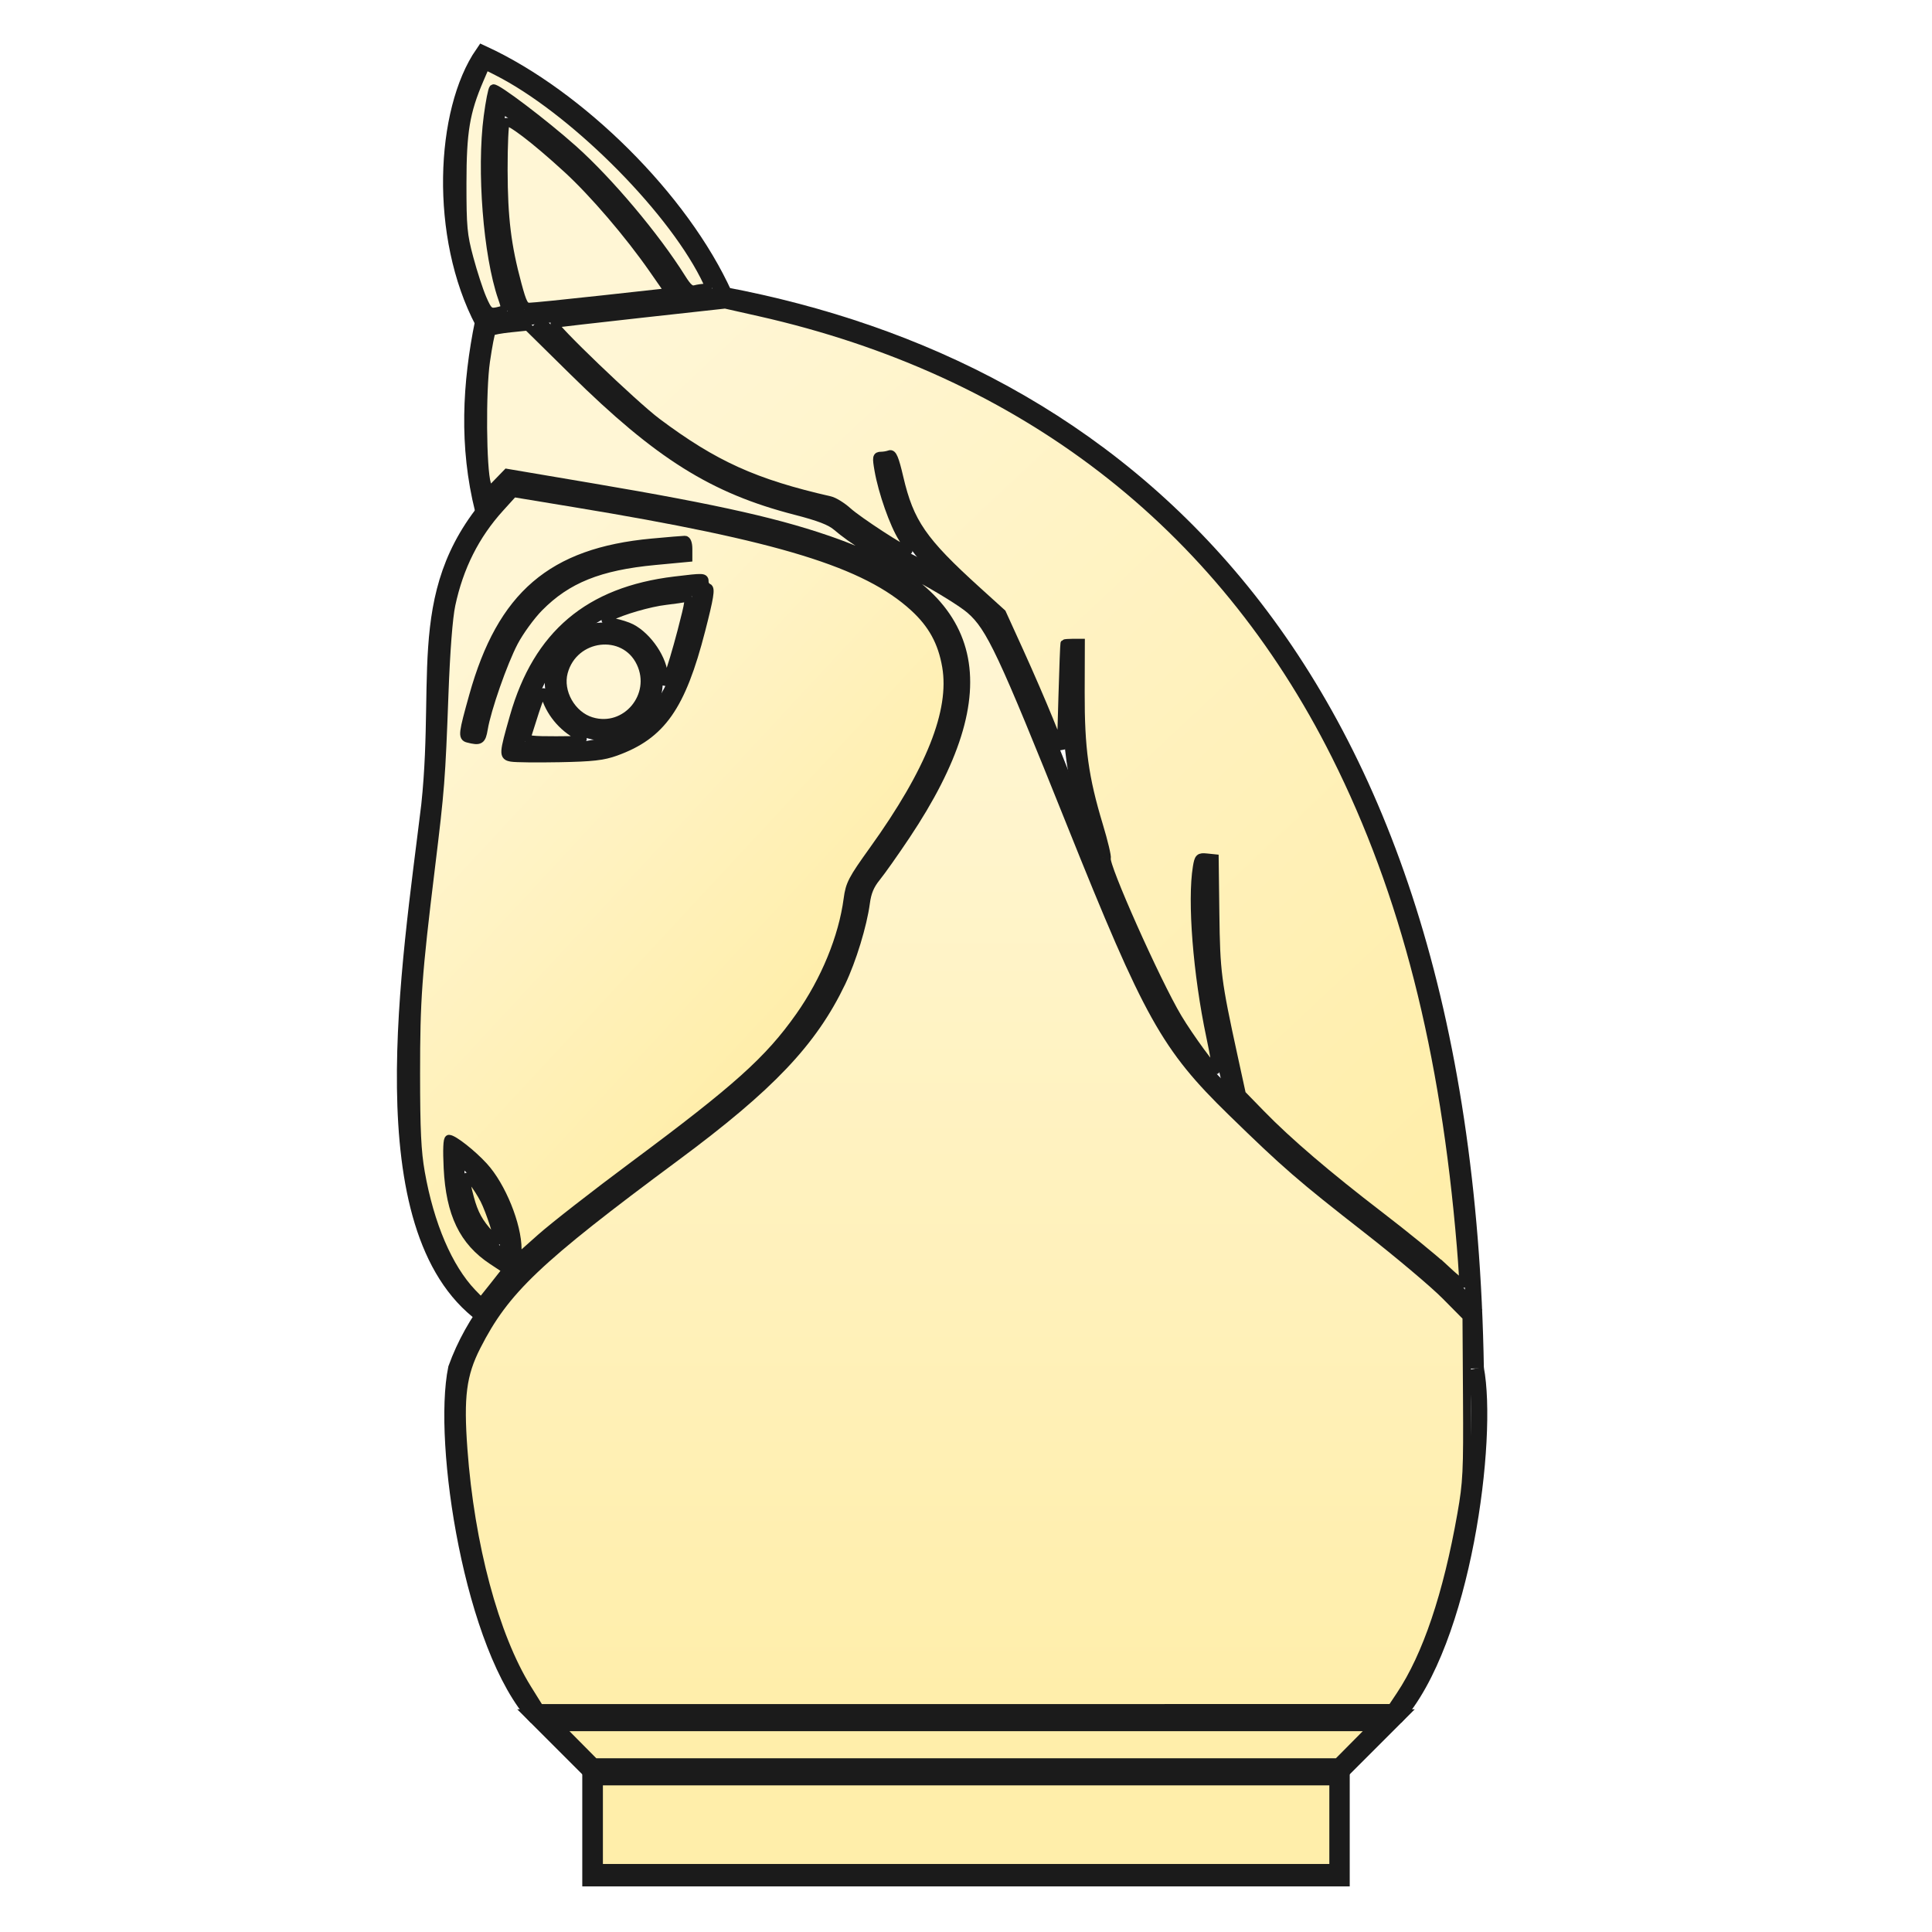
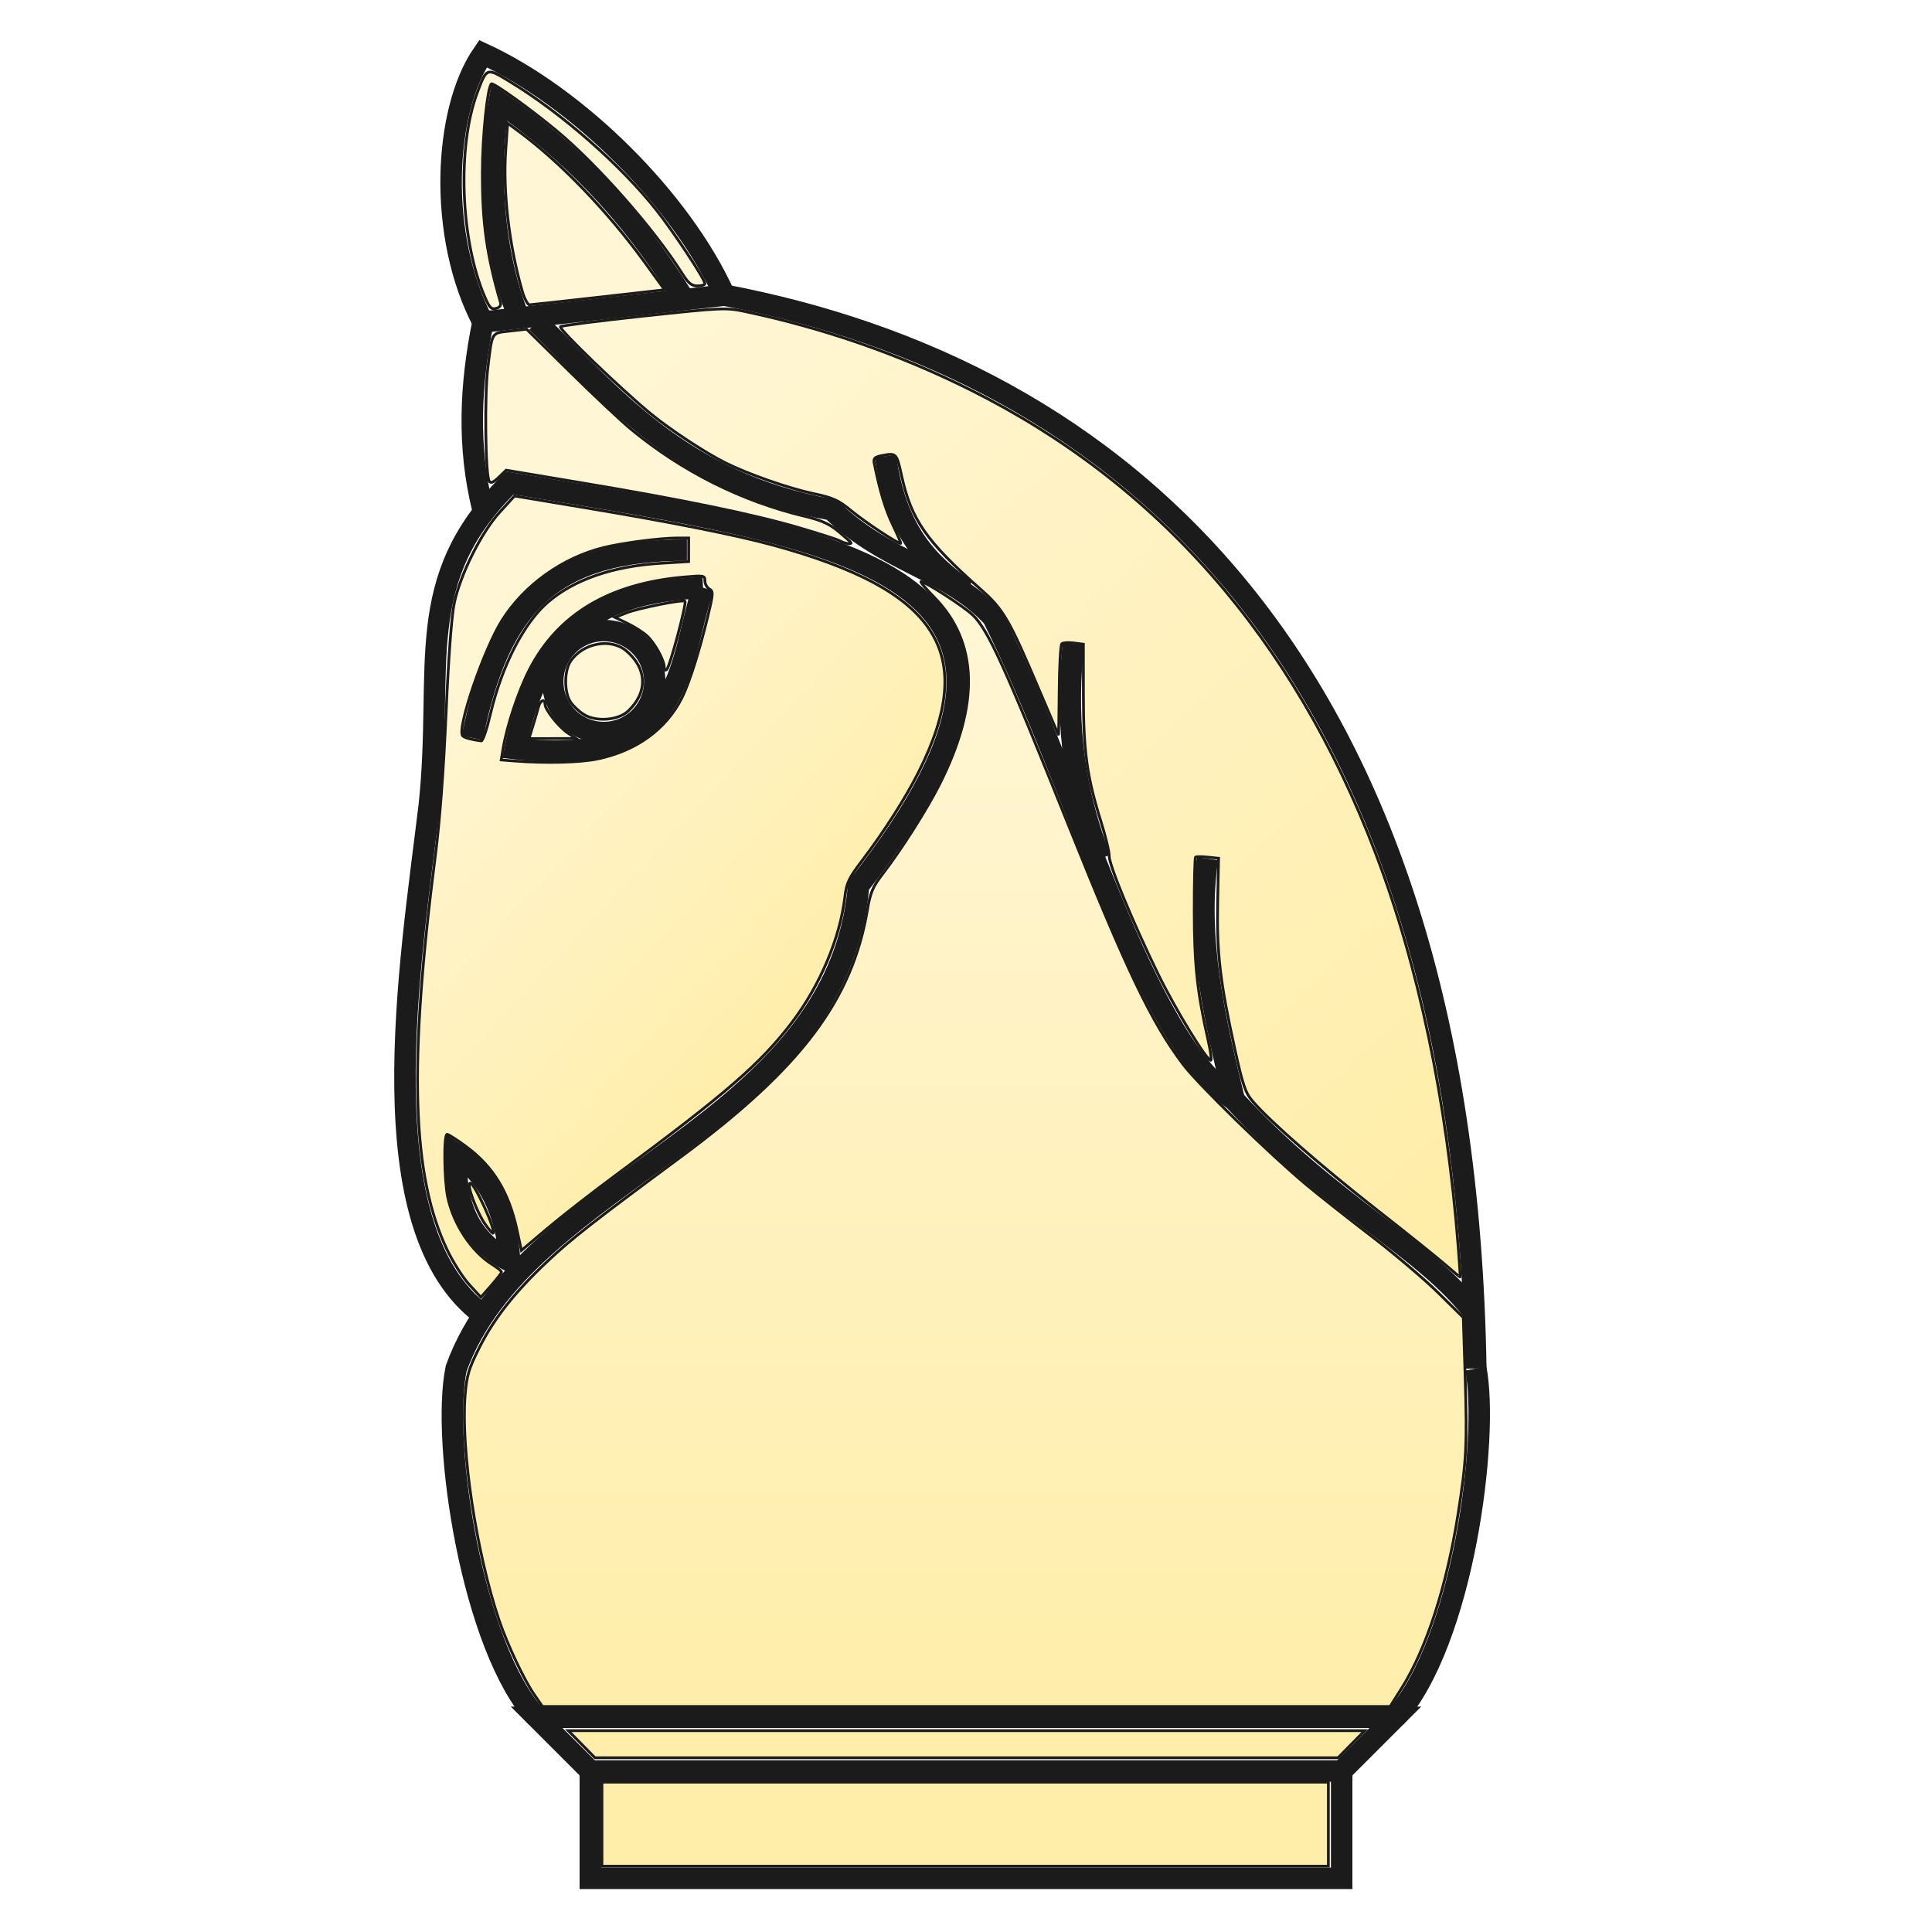
<svg xmlns="http://www.w3.org/2000/svg" xmlns:xlink="http://www.w3.org/1999/xlink" width="360" height="360" viewBox="0 0 95.25 95.25" version="1.1" id="svg8">
  <defs id="defs2">
-     <linearGradient id="linearGradient12054">
-       <stop style="stop-color:#fff6d5;stop-opacity:1;" offset="0" id="stop12050" />
-       <stop style="stop-color:#ffeeaa;stop-opacity:1" offset="1" id="stop12052" />
+     <linearGradient id="linearGradient1665">
+       <stop style="stop-color:#fff6d5;stop-opacity:1;" offset="0" id="stop1661" />
+       <stop style="stop-color:#ffeeaa;stop-opacity:1" offset="1" id="stop1663" />
    </linearGradient>
-     <linearGradient id="linearGradient12044">
-       <stop style="stop-color:#fff6d5;stop-opacity:1" offset="0" id="stop12040" />
-       <stop style="stop-color:#ffeeaa;stop-opacity:1" offset="1" id="stop12042" />
+     <linearGradient id="linearGradient1657">
+       <stop style="stop-color:#fff6d5;stop-opacity:1;" offset="0" id="stop1653" />
+       <stop style="stop-color:#ffeeaa;stop-opacity:1" offset="1" id="stop1655" />
    </linearGradient>
-     <linearGradient id="linearGradient12036">
-       <stop style="stop-color:#fff6d5;stop-opacity:1;" offset="0" id="stop12032" />
-       <stop style="stop-color:#ffeeaa;stop-opacity:1" offset="1" id="stop12034" />
+     <linearGradient id="linearGradient1649">
+       <stop style="stop-color:#fff6d5;stop-opacity:1;" offset="0" id="stop1645" />
+       <stop style="stop-color:#ffeeaa;stop-opacity:1" offset="1" id="stop1647" />
    </linearGradient>
-     <linearGradient xlink:href="#linearGradient12036" id="linearGradient12038" x1="180" y1="110" x2="180" y2="320" gradientUnits="userSpaceOnUse" />
-     <linearGradient xlink:href="#linearGradient12044" id="linearGradient12046" x1="120" y1="60" x2="270" y2="220" gradientUnits="userSpaceOnUse" />
-     <linearGradient xlink:href="#linearGradient12054" id="linearGradient12056" x1="80" y1="125" x2="150" y2="190" gradientUnits="userSpaceOnUse" />
+     <linearGradient xlink:href="#linearGradient1649" id="linearGradient1651" x1="180" y1="110" x2="180" y2="320" gradientUnits="userSpaceOnUse" />
+     <linearGradient xlink:href="#linearGradient1657" id="linearGradient1659" x1="80" y1="125" x2="150" y2="190" gradientUnits="userSpaceOnUse" />
+     <linearGradient xlink:href="#linearGradient1665" id="linearGradient1667" x1="120" y1="55" x2="270" y2="220" gradientUnits="userSpaceOnUse" />
  </defs>
  <g id="layer1" transform="translate(0,-201.75)">
-     <path style="fill:none;stroke:#1b1b1b;stroke-width:0.794;stroke-miterlimit:4;stroke-dasharray:none;stroke-opacity:1" d="m 29.104,294.354 h 37.042 l 10e-7,-5.292 H 29.104 Z" id="path360" />
-     <path style="fill:none;stroke:#1b1b1b;stroke-width:0.794;stroke-miterlimit:4;stroke-dasharray:none;stroke-opacity:1" d="m 29.104,289.062 -2.646,-2.646 h 42.333 l -2.646,2.646" id="path362" />
-     <path style="fill:none;stroke:#1b1b1b;stroke-width:0.794;stroke-miterlimit:4;stroke-dasharray:none;stroke-opacity:1" d="m 23.812,266.573 c -5.771,-4.25 -3.6,-17.22 -2.646,-25.135 0.726,-6.847 -0.916,-11.095 3.969,-15.875 16.517,2.743 29.489,4.202 17.198,19.844 -1.049,12.034 -16.404,14.287 -19.844,23.812 -0.75,3.639 0.794,13.787 3.969,17.198" id="path374" />
-     <path style="fill:none;stroke:#1b1b1b;stroke-width:0.794;stroke-miterlimit:4;stroke-dasharray:none;stroke-opacity:1" d="m 25.135,263.927 c -2.314,-1.221 -2.683,-3.187 -2.646,-5.292 1.591,1.059 2.469,2.827 2.646,5.292 z" id="path4074" />
-     <path style="fill:none;stroke:#1b1b1b;stroke-width:0.794;stroke-miterlimit:4;stroke-dasharray:none;stroke-opacity:1" d="m 23.283,238.13 c 1.323,-6.615 3.969,-9.26 10.583,-9.26" id="path4076" />
-     <path style="fill:none;stroke:#1b1b1b;stroke-width:0.794;stroke-miterlimit:4;stroke-dasharray:none;stroke-opacity:1" d="m 34.66,230.721 c -4.233,0.184 -7.976,1.407 -9.26,7.938 8.435,0.975 7.998,-4.057 9.26,-7.938" id="path4078" />
-     <path style="fill:none;stroke:#1b1b1b;stroke-width:0.794;stroke-miterlimit:4;stroke-dasharray:none;stroke-opacity:1" d="m 68.792,286.417 c 3.356,-3.733 4.626,-13.784 3.969,-17.198" id="path4080" />
-     <path style="fill:none;stroke:#1b1b1b;stroke-width:0.794;stroke-miterlimit:4;stroke-dasharray:none;stroke-opacity:1" id="path4084" d="m 27.252,235.351 a 2.514,2.514 0 0 1 2.513,-2.514 2.514,2.514 0 0 1 2.514,2.513 2.514,2.514 0 0 1 -2.513,2.514 2.514,2.514 0 0 1 -2.514,-2.513" />
-     <path style="fill:none;stroke:#1b1b1b;stroke-width:0.794;stroke-miterlimit:4;stroke-dasharray:none;stroke-opacity:1" d="m 23.812,226.885 c -0.788,-3.144 -0.619,-6.218 0,-9.26 l 11.906,-1.323 c 19.199,3.637 36.461,17.695 37.042,52.917" id="path4086" />
-     <path style="fill:none;stroke:#1b1b1b;stroke-width:0.794;stroke-miterlimit:4;stroke-dasharray:none;stroke-opacity:1" d="m 23.812,217.625 c -2.237,-4.237 -1.952,-10.406 0,-13.229 4.679,2.159 9.774,7.19 11.906,11.906" id="path4088" />
-     <path style="fill:none;stroke:#1b1b1b;stroke-width:0.794;stroke-miterlimit:4;stroke-dasharray:none;stroke-opacity:1" d="m 25.665,217.625 c -1.485,-3.548 -1.587,-7.938 -1.058,-10.848 3.44,2.381 6.35,5.292 8.996,9.525" id="path4088-3" />
-     <path style="fill:none;stroke:#1b1b1b;stroke-width:0.794;stroke-miterlimit:4;stroke-dasharray:none;stroke-opacity:1" d="m 26.458,217.625 c 3.632,3.529 7.05,7.933 14.552,9.26 2.699,2.628 5.751,2.925 7.938,5.292 4.338,8.659 7.236,20.52 11.906,23.812 4.951,5.356 9.353,7.195 11.906,10.583" id="path4127" />
-     <path style="fill:none;stroke:#1b1b1b;stroke-width:0.794;stroke-miterlimit:4;stroke-dasharray:none;stroke-opacity:1" d="m 60.854,255.99 c -0.982,-4.016 -1.893,-8.026 -1.323,-11.906" id="path4129" />
-     <path style="fill:none;stroke:#1b1b1b;stroke-width:0.794;stroke-miterlimit:4;stroke-dasharray:none;stroke-opacity:1" d="m 54.24,244.083 c -1.489,-3.882 -1.668,-7.321 -1.323,-10.583" id="path4131" />
-     <path style="fill:none;stroke:#1b1b1b;stroke-width:0.794;stroke-miterlimit:4;stroke-dasharray:none;stroke-opacity:1" d="m 47.625,230.854 c -1.799,-1.286 -3.459,-2.843 -3.969,-6.615" id="path4133" />
-     <path style="fill:url(#linearGradient12056);stroke:#1b1b1b;stroke-width:1.515;stroke-miterlimit:4;stroke-dasharray:none;stroke-opacity:1;fill-opacity:1" d="m 87.996,240.879 c -4.44,-4.661 -7.88,-12.695 -9.592,-22.4 -0.69,-3.915 -0.882,-7.906 -0.884,-18.385 -0.003,-13.859 0.322,-18.361 2.768,-38.386 1.795,-14.697 1.927,-16.39 2.517,-32.325 0.3,-8.1 0.776,-14.285 1.283,-16.668 1.5,-7.047 4.482,-12.981 9.067,-18.042 l 2.531,-2.794 11.359,1.874 c 38.322,6.321 54.256,11.215 63.237,19.424 3.417,3.123 5.255,6.478 6.033,11.013 1.426,8.315 -3.001,19.443 -13.614,34.219 -3.915,5.451 -4.38,6.343 -4.743,9.091 -0.942,7.137 -4.233,15.158 -8.976,21.879 -5.752,8.149 -11.629,13.426 -30.936,27.778 -7.142,5.309 -14.926,11.38 -17.299,13.491 l -4.314,3.838 v -1.685 c 0,-4.573 -2.948,-11.838 -6.278,-15.471 -2.175,-2.373 -5.657,-5.114 -6.496,-5.114 -0.317,0 -0.402,1.996 -0.231,5.43 0.425,8.552 2.893,13.675 8.313,17.255 l 2.61,1.724 -2.316,2.948 c -1.274,1.622 -2.352,2.948 -2.395,2.948 -0.043,0 -0.783,-0.739 -1.643,-1.641 z m 26.737,-100.795 c 8.538,-3.079 12.257,-8.371 15.933,-22.673 1.559,-6.066 1.831,-7.734 1.295,-7.939 -0.373,-0.143 -0.678,-0.608 -0.678,-1.034 0,-0.917 -0.073,-0.92 -5.569,-0.257 -16.032,1.934 -25.584,10.009 -29.957,25.323 -2.017,7.063 -2.036,7.394 -0.442,7.67 0.753,0.131 4.779,0.174 8.946,0.096 6.136,-0.115 8.126,-0.34 10.472,-1.186 z m -24.6,-4.261 c 0.603,-3.642 3.656,-12.381 5.652,-16.179 1.044,-1.987 3.151,-4.884 4.682,-6.437 5.203,-5.278 11.235,-7.706 21.568,-8.68 l 6.216,-0.586 v -1.673 c 0,-1.002 -0.253,-1.673 -0.631,-1.673 -0.347,2.3e-4 -3.131,0.234 -6.187,0.518 -18.651,1.739 -28.009,9.765 -33.257,28.523 -1.979,7.074 -2.058,7.704 -0.993,7.98 2.264,0.586 2.588,0.39 2.949,-1.792 z" id="path12010" transform="matrix(0.2645833,0,0,0.2645833,0,201.75)" />
-     <path style="fill:#fff6d5;stroke:#1b1b1b;stroke-width:1.515;stroke-miterlimit:4;stroke-dasharray:none;stroke-opacity:1" d="m 123.715,126.101 c -0.064,-3.164 -2.945,-7.476 -6.077,-9.095 -0.71,-0.367 -2.17,-0.832 -3.246,-1.034 -1.927,-0.362 -1.938,-0.376 -0.74,-1.002 2.248,-1.174 7.417,-2.673 10.389,-3.011 1.622,-0.185 3.329,-0.441 3.795,-0.569 0.733,-0.202 0.619,0.64 -0.841,6.229 -0.928,3.554 -2.039,7.258 -2.469,8.23 l -0.781,1.768 -0.031,-1.515 z" id="path12012" transform="matrix(0.2645833,0,0,0.2645833,0,201.75)" />
-     <path style="fill:#fff6d5;stroke:#1b1b1b;stroke-width:1.515;stroke-miterlimit:4;stroke-dasharray:none;stroke-opacity:1" d="m 98.176,137.339 c 2.489,-7.975 2.988,-9.172 3.317,-7.952 0.875,3.241 3.22,6.123 6.303,7.745 1.463,0.77 1.32,0.798 -4.151,0.818 -4.309,0.015 -5.619,-0.131 -5.469,-0.611 z" id="path12016" transform="matrix(0.2645833,0,0,0.2645833,0,201.75)" />
-     <path style="fill:#fff6d5;stroke:#1b1b1b;stroke-width:1.515;stroke-miterlimit:4;stroke-dasharray:none;stroke-opacity:1" d="m 110.228,134.399 c -3.705,-1.108 -6.177,-5.465 -5.186,-9.143 1.87,-6.943 11.296,-8.09 14.309,-1.74 2.893,6.097 -2.723,12.797 -9.122,10.883 z" id="path12018" transform="matrix(0.2645833,0,0,0.2645833,0,201.75)" />
-     <path style="fill:url(#linearGradient12038);stroke:#1b1b1b;stroke-width:1.515;stroke-miterlimit:4;stroke-dasharray:none;stroke-opacity:1;fill-opacity:1" d="m 98.269,314.621 c -6.091,-9.804 -10.628,-26.752 -11.93,-44.573 -0.718,-9.826 -0.189,-13.918 2.476,-19.161 5.339,-10.501 11.223,-16.093 37.163,-35.323 17.615,-13.058 25.499,-21.368 30.826,-32.491 1.975,-4.125 3.982,-10.685 4.527,-14.798 0.27,-2.038 0.807,-3.318 2.016,-4.805 0.906,-1.115 3.376,-4.614 5.488,-7.775 18.297,-27.385 14.235,-44.677 -12.804,-54.502 -10.151,-3.689 -21.823,-6.341 -45.749,-10.395 l -15.818,-2.68 -1.66,1.713 -1.66,1.713 -0.43,-1.409 c -0.855,-2.799 -0.966,-17.301 -0.174,-22.788 0.414,-2.869 0.894,-5.358 1.067,-5.531 0.173,-0.173 1.752,-0.463 3.51,-0.645 l 3.195,-0.331 8.53,8.403 c 15.844,15.609 26.001,21.977 41.36,25.933 4.408,1.135 6.504,1.941 7.685,2.955 2.886,2.476 7.305,5.23 14.913,9.294 4.095,2.187 8.595,4.982 9.999,6.21 3.734,3.266 5.913,7.908 18.761,39.958 14.356,35.812 17.568,41.563 29.954,53.635 10.089,9.834 12.79,12.177 25.259,21.908 5.834,4.553 12.382,10.072 14.552,12.264 l 3.946,3.985 0.095,15.11 c 0.086,13.719 -0.011,15.709 -1.052,21.627 -2.644,15.019 -6.487,26.405 -11.395,33.762 l -1.6,2.398 -79.387,9.8e-4 -79.387,9.7e-4 z" id="path12020" transform="matrix(0.2645833,0,0,0.2645833,0,201.75)" />
-     <path style="fill:url(#linearGradient12046);stroke:#1b1b1b;stroke-width:1.515;stroke-miterlimit:4;stroke-dasharray:none;stroke-opacity:1;fill-opacity:1" d="m 269.052,236.218 c -1.87,-1.742 -7.211,-6.092 -11.869,-9.667 -9.89,-7.589 -17.129,-13.778 -22.181,-18.963 l -3.609,-3.705 -1.54,-7.071 c -3.045,-13.985 -3.263,-15.687 -3.399,-26.517 L 226.325,159.941 224.836,159.788 c -1.369,-0.141 -1.514,0.002 -1.806,1.768 -1.042,6.306 0.034,19.933 2.496,31.59 0.702,3.326 1.191,6.132 1.087,6.236 -0.285,0.285 -5.008,-6.165 -7.154,-9.768 -4.008,-6.729 -13.701,-28.476 -13.234,-29.692 0.12,-0.312 -0.532,-3.05 -1.449,-6.083 -2.702,-8.942 -3.449,-14.369 -3.417,-24.834 l 0.028,-9.218 h -1.464 c -0.805,0 -1.509,0.057 -1.563,0.126 -0.054,0.069 -0.225,4.532 -0.379,9.916 l -0.28,9.79 -2.221,-5.497 c -1.222,-3.023 -3.694,-8.734 -5.494,-12.69 l -3.273,-7.193 -4.605,-4.171 c -10.201,-9.24 -12.581,-12.691 -14.537,-21.077 -0.826,-3.542 -1.245,-4.548 -1.803,-4.334 -0.4,0.153 -1.132,0.279 -1.627,0.279 -0.807,0 -0.853,0.273 -0.44,2.652 0.712,4.105 2.819,10.095 4.46,12.683 0.817,1.289 1.299,2.343 1.069,2.343 -0.756,0 -9.298,-5.565 -11.254,-7.333 -1.055,-0.953 -2.549,-1.877 -3.32,-2.053 -14.022,-3.195 -21.565,-6.608 -32.211,-14.574 -4.28,-3.202 -19.805,-18.097 -19.102,-18.326 0.228,-0.074 7.471,-0.912 16.097,-1.863 l 15.682,-1.728 6.368,1.434 c 48.86,11.005 85.682,39.341 107.379,82.631 12.838,25.615 20.313,54.912 23.355,91.533 0.308,3.705 0.485,6.807 0.394,6.892 -0.091,0.085 -1.695,-1.27 -3.565,-3.013 z" id="path12022" transform="matrix(0.2645833,0,0,0.2645833,0,201.75)" />
-     <path style="fill:#fff6d5;stroke:#1b1b1b;stroke-width:1.515;stroke-miterlimit:4;stroke-dasharray:none;stroke-opacity:1" d="M 96.429,52.992 C 94.48,45.771 93.852,40.631 93.829,31.727 c -0.012,-4.681 0.174,-8.707 0.414,-8.947 0.531,-0.531 5.403,3.179 11.416,8.69 4.898,4.49 11.485,12.178 16.028,18.707 l 2.962,4.256 -12.467,1.372 c -6.857,0.755 -12.953,1.368 -13.548,1.363 -0.924,-0.008 -1.244,-0.613 -2.205,-4.176 z" id="path12024" transform="matrix(0.2645833,0,0,0.2645833,0,201.75)" />
-     <path style="fill:#fff6d5;stroke:#1b1b1b;stroke-width:1.515;stroke-miterlimit:4;stroke-dasharray:none;stroke-opacity:1" d="M 89.878,55.557 C 89.26,54.122 88.171,50.769 87.457,48.108 86.29,43.757 86.159,42.351 86.161,34.177 c 0.002,-9.658 0.61,-13.312 3.224,-19.39 l 1.095,-2.546 2.092,1.056 c 13.71,6.92 31.864,24.853 38.648,38.179 1.008,1.98 1.023,2.147 0.199,2.153 -0.492,0.004 -1.349,0.126 -1.904,0.271 -0.785,0.206 -1.341,-0.263 -2.495,-2.105 -4.861,-7.759 -13.55,-18.082 -20.234,-24.042 -5.355,-4.774 -14.352,-11.594 -14.872,-11.272 -0.2,0.124 -0.661,2.472 -1.025,5.218 -1.324,10.006 -0.081,25.859 2.65,33.776 0.696,2.018 0.682,2.119 -0.337,2.392 -1.919,0.515 -2.19,0.327 -3.325,-2.311 z" id="path12026" transform="matrix(0.2645833,0,0,0.2645833,0,201.75)" />
-     <path style="fill:#ffeeaa;stroke:#1b1b1b;stroke-width:1.515;stroke-miterlimit:4;stroke-dasharray:none;stroke-opacity:1" d="m 107.544,325.101 -3.254,-3.283 h 75.732 75.732 l -3.254,3.283 -3.254,3.283 h -69.225 -69.225 z" id="path12028" transform="matrix(0.2645833,0,0,0.2645833,0,201.75)" />
-     <path style="fill:#ffeeaa;stroke:#1b1b1b;stroke-width:1.515;stroke-miterlimit:4;stroke-dasharray:none;stroke-opacity:1" d="m 111.584,340.001 v -8.081 h 68.438 68.438 v 8.081 8.081 h -68.438 -68.438 z" id="path12030" transform="matrix(0.2645833,0,0,0.2645833,0,201.75)" />
-     <path style="fill:#ffeeaa;stroke:#1b1b1b;stroke-width:1.515;stroke-miterlimit:4;stroke-dasharray:none;stroke-opacity:1" d="m 91.284,230.015 c -2.005,-2.156 -2.948,-3.874 -3.722,-6.782 -1.088,-4.086 -0.976,-4.827 0.467,-3.101 0.657,0.785 1.654,2.337 2.217,3.448 1.055,2.083 2.771,7.371 2.485,7.657 -0.089,0.089 -0.74,-0.461 -1.448,-1.222 z" id="path12048" transform="matrix(0.2645833,0,0,0.2645833,0,201.75)" />
+     <path style="fill:none;stroke:#1b1b1b;stroke-width:1.058;stroke-miterlimit:4;stroke-dasharray:none;stroke-opacity:1" d="m 29.104,294.354 h 37.042 l 10e-7,-5.292 H 29.104 Z" id="path360" />
+     <path style="fill:none;stroke:#1b1b1b;stroke-width:1.058;stroke-miterlimit:4;stroke-dasharray:none;stroke-opacity:1" d="m 29.104,289.062 -2.646,-2.646 h 42.333 l -2.646,2.646" id="path362" />
+     <path style="fill:none;stroke:#1b1b1b;stroke-width:1.058;stroke-miterlimit:4;stroke-dasharray:none;stroke-opacity:1" d="m 23.812,266.573 c -5.771,-4.25 -3.6,-17.22 -2.646,-25.135 0.726,-6.847 -0.916,-11.095 3.969,-15.875 16.517,2.743 29.489,4.202 17.198,19.844 -1.049,12.034 -16.404,14.287 -19.844,23.812 -0.75,3.639 0.794,13.787 3.969,17.198" id="path374" />
+     <path style="fill:none;stroke:#1b1b1b;stroke-width:1.058;stroke-miterlimit:4;stroke-dasharray:none;stroke-opacity:1" d="m 25.135,263.927 c -2.314,-1.221 -2.683,-3.187 -2.646,-5.292 1.591,1.059 2.469,2.827 2.646,5.292 z" id="path4074" />
+     <path style="fill:none;stroke:#1b1b1b;stroke-width:1.058;stroke-miterlimit:4;stroke-dasharray:none;stroke-opacity:1" d="m 23.283,238.13 c 1.323,-6.615 3.969,-9.26 10.583,-9.26" id="path4076" />
+     <path style="fill:none;stroke:#1b1b1b;stroke-width:1.058;stroke-miterlimit:4;stroke-dasharray:none;stroke-opacity:1" d="m 34.66,230.721 c -4.233,0.184 -7.976,1.407 -9.26,7.938 8.435,0.975 7.998,-4.057 9.26,-7.938" id="path4078" />
+     <path style="fill:none;stroke:#1b1b1b;stroke-width:1.058;stroke-miterlimit:4;stroke-dasharray:none;stroke-opacity:1" d="m 68.792,286.417 c 3.356,-3.733 4.626,-13.784 3.969,-17.198" id="path4080" />
+     <path style="fill:none;stroke:#1b1b1b;stroke-width:1.058;stroke-miterlimit:4;stroke-dasharray:none;stroke-opacity:1" id="path4084" d="m 27.252,235.351 a 2.514,2.514 0 0 1 2.513,-2.514 2.514,2.514 0 0 1 2.514,2.513 2.514,2.514 0 0 1 -2.513,2.514 2.514,2.514 0 0 1 -2.514,-2.513" />
+     <path style="fill:none;stroke:#1b1b1b;stroke-width:1.058;stroke-miterlimit:4;stroke-dasharray:none;stroke-opacity:1" d="m 23.812,226.885 c -0.788,-3.144 -0.619,-6.218 0,-9.26 l 11.906,-1.323 c 19.199,3.637 36.461,17.695 37.042,52.917" id="path4086" />
+     <path style="fill:none;stroke:#1b1b1b;stroke-width:1.058;stroke-miterlimit:4;stroke-dasharray:none;stroke-opacity:1" d="m 23.812,217.625 c -2.237,-4.237 -1.952,-10.406 0,-13.229 4.679,2.159 9.774,7.19 11.906,11.906" id="path4088" />
+     <path style="fill:none;stroke:#1b1b1b;stroke-width:1.058;stroke-miterlimit:4;stroke-dasharray:none;stroke-opacity:1" d="m 25.665,217.625 c -1.485,-3.548 -1.587,-7.938 -1.058,-10.848 3.44,2.381 6.35,5.292 8.996,9.525" id="path4088-3" />
+     <path style="fill:none;stroke:#1b1b1b;stroke-width:1.058;stroke-miterlimit:4;stroke-dasharray:none;stroke-opacity:1" d="m 26.458,217.625 c 3.632,3.529 7.05,7.933 14.552,9.26 2.699,2.628 5.751,2.925 7.938,5.292 4.338,8.659 7.236,20.52 11.906,23.812 4.951,5.356 9.353,7.195 11.906,10.583" id="path4127" />
+     <path style="fill:none;stroke:#1b1b1b;stroke-width:1.058;stroke-miterlimit:4;stroke-dasharray:none;stroke-opacity:1" d="m 60.854,255.99 c -0.982,-4.016 -1.893,-8.026 -1.323,-11.906" id="path4129" />
+     <path style="fill:none;stroke:#1b1b1b;stroke-width:1.058;stroke-miterlimit:4;stroke-dasharray:none;stroke-opacity:1" d="m 54.24,244.083 c -1.489,-3.882 -1.668,-7.321 -1.323,-10.583" id="path4131" />
+     <path style="fill:none;stroke:#1b1b1b;stroke-width:1.058;stroke-miterlimit:4;stroke-dasharray:none;stroke-opacity:1" d="m 47.625,230.854 c -1.799,-1.286 -3.459,-2.843 -3.969,-6.615" id="path4133" />
+     <path style="fill:url(#linearGradient1651);stroke:#1b1b1b;stroke-width:0.515;stroke-miterlimit:4;stroke-dasharray:none;stroke-opacity:1;fill-opacity:1" d="m 99.486,315.668 c -1.885,-2.74 -4.978,-9.296 -6.488,-13.752 -4.242,-12.518 -7.156,-31.853 -6.327,-41.976 0.297,-3.631 0.673,-4.898 2.586,-8.72 2.772,-5.538 6.644,-10.454 12.773,-16.215 4.452,-4.185 8.471,-7.33 24.79,-19.395 22.444,-16.593 31.979,-29.224 34.819,-46.122 0.532,-3.164 0.987,-4.244 2.772,-6.566 3.553,-4.625 8.314,-12.118 10.664,-16.786 7.542,-14.98 7.184,-26.539 -1.083,-34.939 -1.529,-1.554 -2.594,-2.825 -2.367,-2.825 0.788,0 7.952,4.631 9.63,6.225 2.849,2.707 5.977,9.575 17.851,39.196 10.867,27.109 15.484,36.746 21.322,44.506 2.82,3.749 16.043,16.661 23.036,22.494 2.359,1.968 7.812,6.276 12.117,9.575 4.306,3.298 9.911,8.052 12.456,10.564 l 4.628,4.568 0.356,11.411 c 0.382,12.234 0.215,15.406 -1.322,25.158 -2.141,13.584 -5.909,25.199 -10.568,32.577 l -2.105,3.333 h -78.975 -78.975 z" id="path951" transform="matrix(0.2645833,0,0,0.2645833,0,201.75)" />
+     <path style="fill:#fff6d5;stroke:#1b1b1b;stroke-width:0.515;stroke-miterlimit:4;stroke-dasharray:none;stroke-opacity:1" d="m 156.539,100.8 c -0.443,-0.259 -3.966,-1.395 -7.829,-2.525 -8.4,-2.457 -21.769,-5.209 -40.557,-8.348 L 94.317,87.614 92.93,88.944 c -1.027,0.984 -1.489,1.164 -1.78,0.694 -0.704,-1.139 -0.885,-15.849 -0.259,-21.006 0.843,-6.941 0.606,-6.546 4.153,-6.947 l 3.079,-0.348 8.145,8.018 c 4.48,4.41 9.584,9.203 11.343,10.651 9.54,7.855 20.597,13.394 32.327,16.196 3.164,0.756 4.598,1.406 6.376,2.892 1.261,1.054 2.293,1.983 2.293,2.063 0,0.315 -1.306,0.09 -2.068,-0.356 z" id="path953" transform="matrix(0.2645833,0,0,0.2645833,0,201.75)" />
+     <path style="fill:url(#linearGradient1667);stroke:#1b1b1b;stroke-width:0.515;stroke-miterlimit:4;stroke-dasharray:none;stroke-opacity:1;fill-opacity:1" d="m 269.49,235.808 c -1.389,-1.226 -7.298,-5.964 -13.132,-10.529 -10.243,-8.015 -19.619,-16.217 -22.93,-20.058 -1.376,-1.597 -1.834,-2.931 -3.329,-9.705 -2.759,-12.503 -3.397,-17.942 -3.205,-27.317 l 0.169,-8.27 -2.02,-0.212 c -1.111,-0.117 -2.134,-0.116 -2.273,0.002 -0.139,0.118 -0.248,4.684 -0.242,10.147 0.01,9.919 0.56,15.012 2.591,23.984 0.429,1.895 0.665,3.559 0.525,3.699 -0.529,0.529 -6.643,-9.449 -9.947,-16.235 -4.781,-9.82 -9.055,-20.17 -9.017,-21.836 0.018,-0.768 -0.668,-3.626 -1.524,-6.351 -2.607,-8.295 -3.281,-13.154 -3.283,-23.665 l -0.003,-9.426 -1.797,-0.231 c -0.989,-0.127 -1.988,-0.059 -2.22,0.151 -0.233,0.21 -0.452,4.147 -0.488,8.748 -0.036,4.601 -0.096,8.32 -0.133,8.265 -0.037,-0.056 -1.612,-3.738 -3.499,-8.183 -5.692,-13.403 -6.74,-15.215 -10.946,-18.925 -10.235,-9.028 -13.002,-13.014 -14.821,-21.355 -0.89,-4.081 -0.962,-4.15 -3.714,-3.6 -1.269,0.254 -1.531,0.522 -1.357,1.389 1.042,5.2 2.104,8.718 3.496,11.584 0.903,1.859 1.544,3.38 1.424,3.38 -0.618,0 -6.655,-3.991 -9.127,-6.034 -2.461,-2.034 -3.409,-2.466 -7.132,-3.252 -4.571,-0.965 -12.252,-3.653 -16.415,-5.744 -3.817,-1.917 -10.117,-6.059 -13.844,-9.101 -5.458,-4.455 -17.313,-15.882 -16.871,-16.261 0.226,-0.194 7.229,-1.084 15.563,-1.978 14.657,-1.573 15.275,-1.6 18.899,-0.83 14.794,3.142 28.735,7.994 41.963,14.605 34.943,17.462 60.136,46.251 75.413,86.174 8.009,20.932 13.328,46.224 15.452,73.489 0.238,3.056 0.403,5.591 0.367,5.634 -0.036,0.043 -1.202,-0.925 -2.591,-2.152 z" id="path955" transform="matrix(0.2645833,0,0,0.2645833,0,201.75)" />
+     <path style="fill:#ffeeaa;stroke:#1b1b1b;stroke-width:0.515;stroke-miterlimit:4;stroke-dasharray:none;stroke-opacity:1" d="m 108.371,325.007 -2.487,-2.525 h 74.208 74.208 l -2.487,2.525 -2.487,2.525 h -69.233 -69.233 z" id="path957" transform="matrix(0.2645833,0,0,0.2645833,0,201.75)" />
+     <path style="fill:#ffeeaa;stroke:#1b1b1b;stroke-width:0.515;stroke-miterlimit:4;stroke-dasharray:none;stroke-opacity:1" d="m 112.159,339.906 v -7.829 h 67.68 67.68 v 7.829 7.829 h -67.68 -67.68 z" id="path959" transform="matrix(0.2645833,0,0,0.2645833,0,201.75)" />
+     <path style="fill:url(#linearGradient1659);stroke:#1b1b1b;stroke-width:0.515;stroke-miterlimit:4;stroke-dasharray:none;stroke-opacity:1;fill-opacity:1" d="m 87.462,239.394 c -1.181,-1.281 -3.039,-4.191 -4.129,-6.467 -6.613,-13.801 -7.232,-34.489 -2.203,-73.586 0.818,-6.36 1.524,-15.753 1.993,-26.517 0.459,-10.541 1.02,-18.06 1.525,-20.456 1.124,-5.33 5.047,-13.176 8.46,-16.92 l 2.763,-3.03 13.321,2.221 c 15.602,2.602 27.834,5.033 34.687,6.896 30.946,8.41 38.454,20.034 27.312,42.287 -2.417,4.827 -6.414,11.097 -10.522,16.507 -2.536,3.339 -2.937,4.186 -3.246,6.841 -0.879,7.572 -4.587,16.38 -9.795,23.267 -5.81,7.683 -12.378,13.386 -32.693,28.388 -4.445,3.282 -10.263,7.813 -12.929,10.069 l -4.848,4.102 -0.838,-3.871 c -1.517,-7.006 -4.44,-11.784 -9.481,-15.495 -1.693,-1.246 -3.28,-2.266 -3.527,-2.266 -0.642,0 -0.556,8.539 0.118,11.718 1.075,5.068 4.454,10.166 8.32,12.556 0.945,0.584 1.709,1.214 1.697,1.4 -0.012,0.186 -0.881,1.316 -1.931,2.511 l -1.91,2.174 z m 23.939,-97.988 c 7.193,-1.517 12.696,-5.505 15.642,-11.336 1.362,-2.695 3.205,-8.479 4.818,-15.114 1.056,-4.345 1.082,-4.776 0.321,-5.202 -0.457,-0.256 -0.83,-0.939 -0.83,-1.519 0,-1.008 -0.172,-1.04 -3.914,-0.71 -13.931,1.225 -23.481,6.946 -28.787,17.245 -2.037,3.953 -4.194,10.423 -4.907,14.719 l -0.351,2.117 2.439,0.191 c 5.882,0.46 12.3,0.299 15.571,-0.39 z M 91.342,133.202 c 2.128,-9.081 6.269,-17.162 10.768,-21.013 4.932,-4.222 12.095,-6.685 21.035,-7.232 l 5.177,-0.317 v -2.196 -2.196 h -2.16 c -3.147,0 -10.254,0.93 -13.75,1.799 -7.623,1.895 -14.728,6.992 -18.845,13.518 -3.446,5.463 -8.536,20.418 -7.339,21.566 0.367,0.352 1.59,0.68 3.456,0.928 0.278,0.037 1.024,-2.148 1.659,-4.856 z" id="path961" transform="matrix(0.2645833,0,0,0.2645833,0,201.75)" />
+     <path style="fill:#ffeeaa;stroke:#1b1b1b;stroke-width:0.515;stroke-miterlimit:4;stroke-dasharray:none;stroke-opacity:1" d="m 90.404,228.116 c -1.648,-2.348 -3.57,-7.66 -2.772,-7.66 0.796,0 4.801,8.783 4.255,9.329 -0.101,0.101 -0.768,-0.65 -1.483,-1.669 z" id="path963" transform="matrix(0.2645833,0,0,0.2645833,0,201.75)" />
+     <path style="fill:#fff6d5;stroke:#1b1b1b;stroke-width:0.515;stroke-miterlimit:4;stroke-dasharray:none;stroke-opacity:1" d="m 108.777,133.13 c -0.888,-0.558 -2.011,-1.62 -2.496,-2.361 -1.16,-1.77 -1.16,-5.735 0,-7.505 2.255,-3.442 7.49,-4.447 10.403,-1.996 3.928,3.305 4.057,7.775 0.325,11.262 -1.832,1.711 -5.981,2.013 -8.232,0.599 z" id="path965" transform="matrix(0.2645833,0,0,0.2645833,0,201.75)" />
+     <path style="fill:#fff6d5;stroke:#1b1b1b;stroke-width:0.515;stroke-miterlimit:4;stroke-dasharray:none;stroke-opacity:1" d="m 123.775,124.32 c 0,-1.295 -1.735,-4.453 -3.197,-5.816 -0.701,-0.654 -2.335,-1.701 -3.631,-2.326 l -2.357,-1.136 2.01,-0.804 c 2.255,-0.902 10.668,-2.584 11.044,-2.208 0.346,0.346 -2.776,12.076 -3.373,12.673 -0.324,0.324 -0.496,0.191 -0.496,-0.383 z" id="path967" transform="matrix(0.2645833,0,0,0.2645833,0,201.75)" />
+     <path style="fill:#fff6d5;stroke:#1b1b1b;stroke-width:0.515;stroke-miterlimit:4;stroke-dasharray:none;stroke-opacity:1" d="m 99.309,135.224 c 0.406,-1.32 0.875,-2.911 1.041,-3.536 0.325,-1.224 1.202,-1.566 1.202,-0.469 0,1.016 2.597,4.28 4.298,5.401 l 1.511,0.996 -4.395,0.003 -4.395,0.003 z" id="path969" transform="matrix(0.2645833,0,0,0.2645833,0,201.75)" />
+     <path style="fill:#fff6d5;stroke:#1b1b1b;stroke-width:0.515;stroke-miterlimit:4;stroke-dasharray:none;stroke-opacity:1" d="M 97.285,54.159 C 94.842,45.638 93.688,35.677 94.24,27.892 l 0.35,-4.928 1.985,1.46 c 7.806,5.741 16.718,14.991 23.57,24.466 l 3.694,5.108 -12.281,1.388 c -6.754,0.763 -12.558,1.396 -12.898,1.406 -0.339,0.01 -0.959,-1.175 -1.377,-2.633 z" id="path971" transform="matrix(0.2645833,0,0,0.2645833,0,201.75)" />
+     <path style="fill:#fff6d5;stroke:#1b1b1b;stroke-width:0.515;stroke-miterlimit:4;stroke-dasharray:none;stroke-opacity:1" d="m 90.357,55.384 c -4.556,-10.492 -5.216,-27.99 -1.437,-38.09 1.776,-4.745 1.728,-4.729 6.067,-2.096 9.65,5.857 20.627,15.478 27.347,23.969 3.206,4.051 9.019,12.868 9.019,13.679 0,0.236 -0.625,0.429 -1.389,0.428 -1.095,-7.07e-4 -1.691,-0.479 -2.819,-2.264 -5.286,-8.367 -15.78,-20.29 -23.512,-26.716 -4.819,-4.004 -11.759,-8.986 -12.076,-8.668 -0.744,0.744 -1.655,9.665 -1.678,16.436 -0.032,9.417 0.8,15.396 3.384,24.307 0.153,0.528 -0.14,0.92 -0.821,1.098 -0.878,0.23 -1.234,-0.127 -2.084,-2.084 z" id="path975" transform="matrix(0.2645833,0,0,0.2645833,0,201.75)" />
  </g>
</svg>
